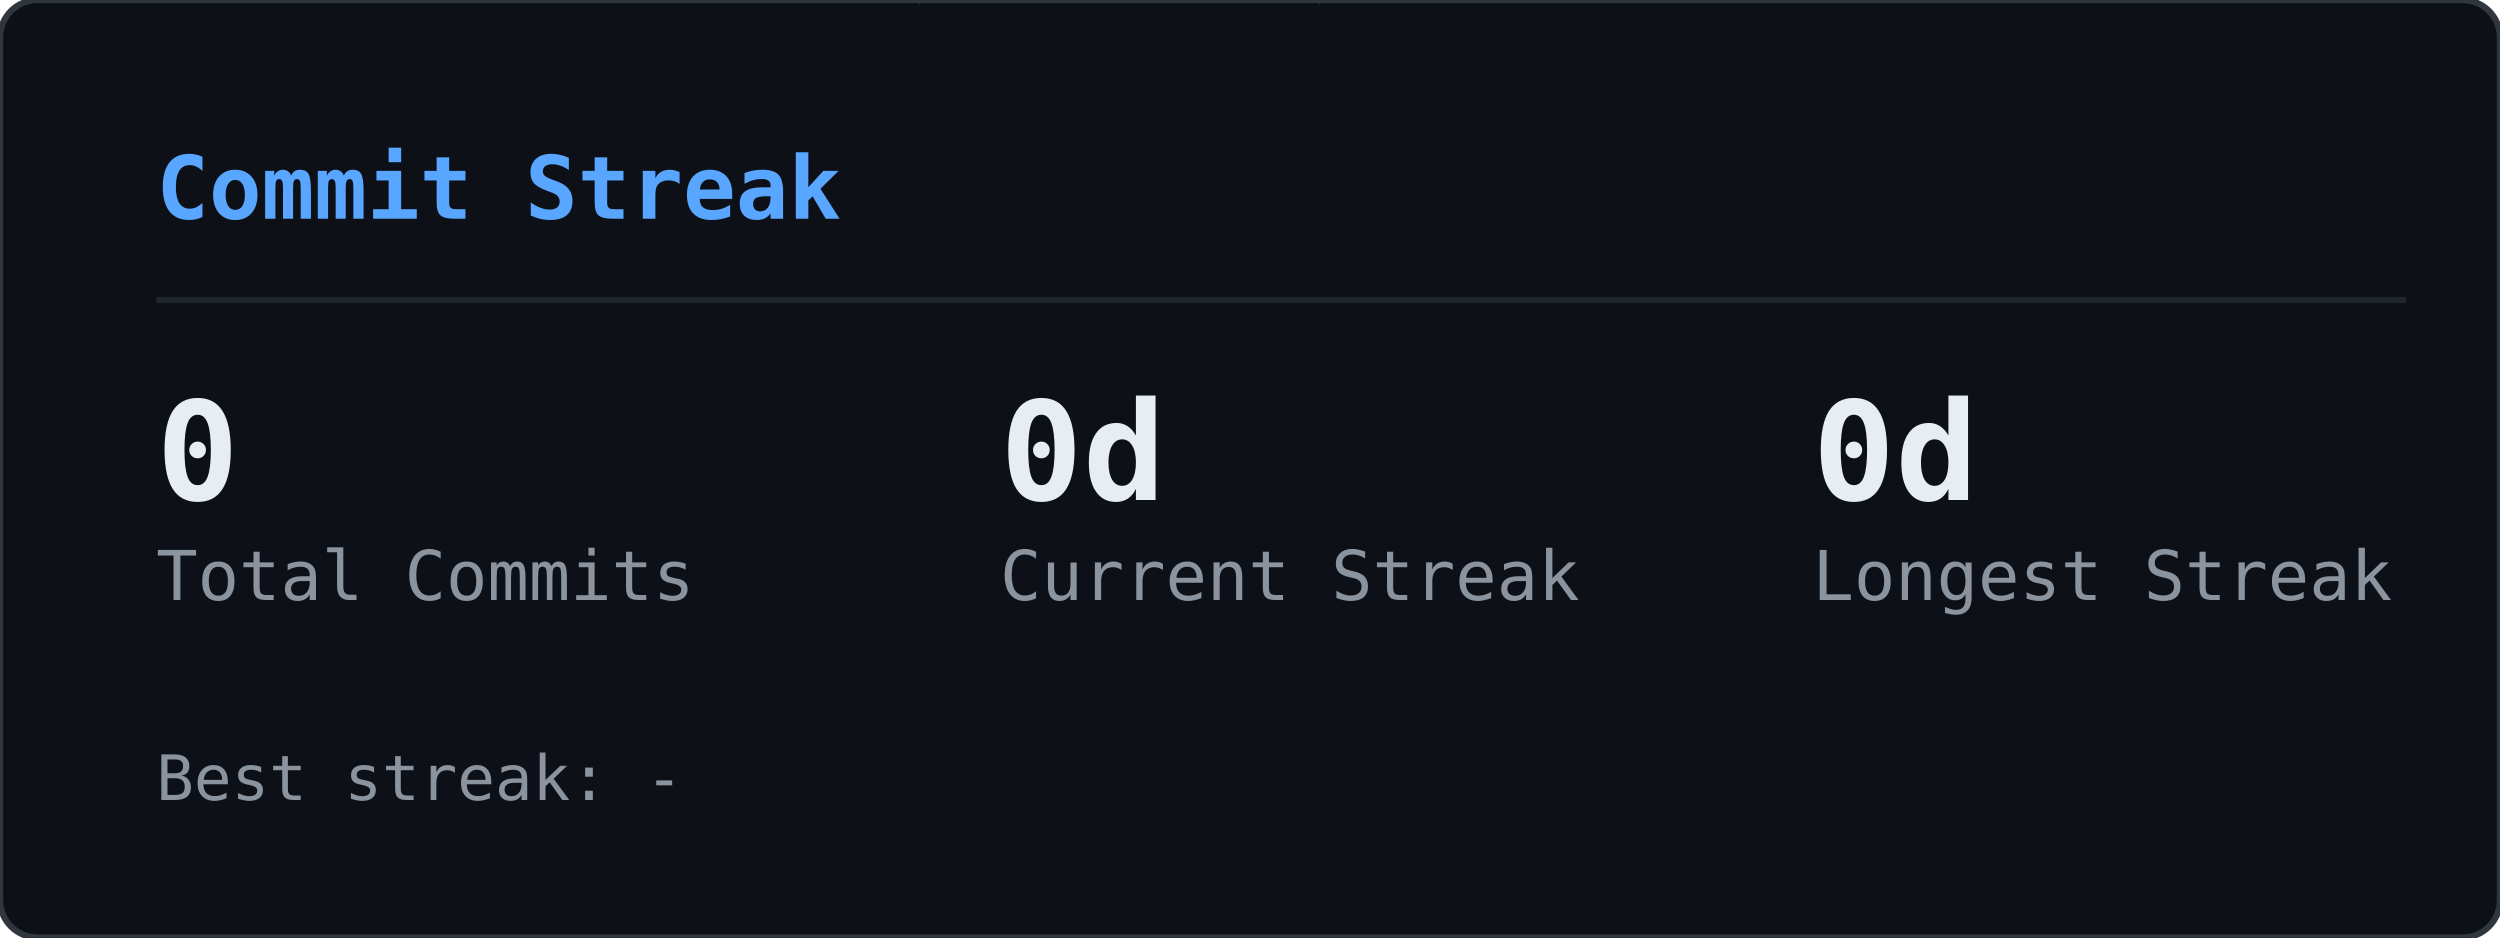
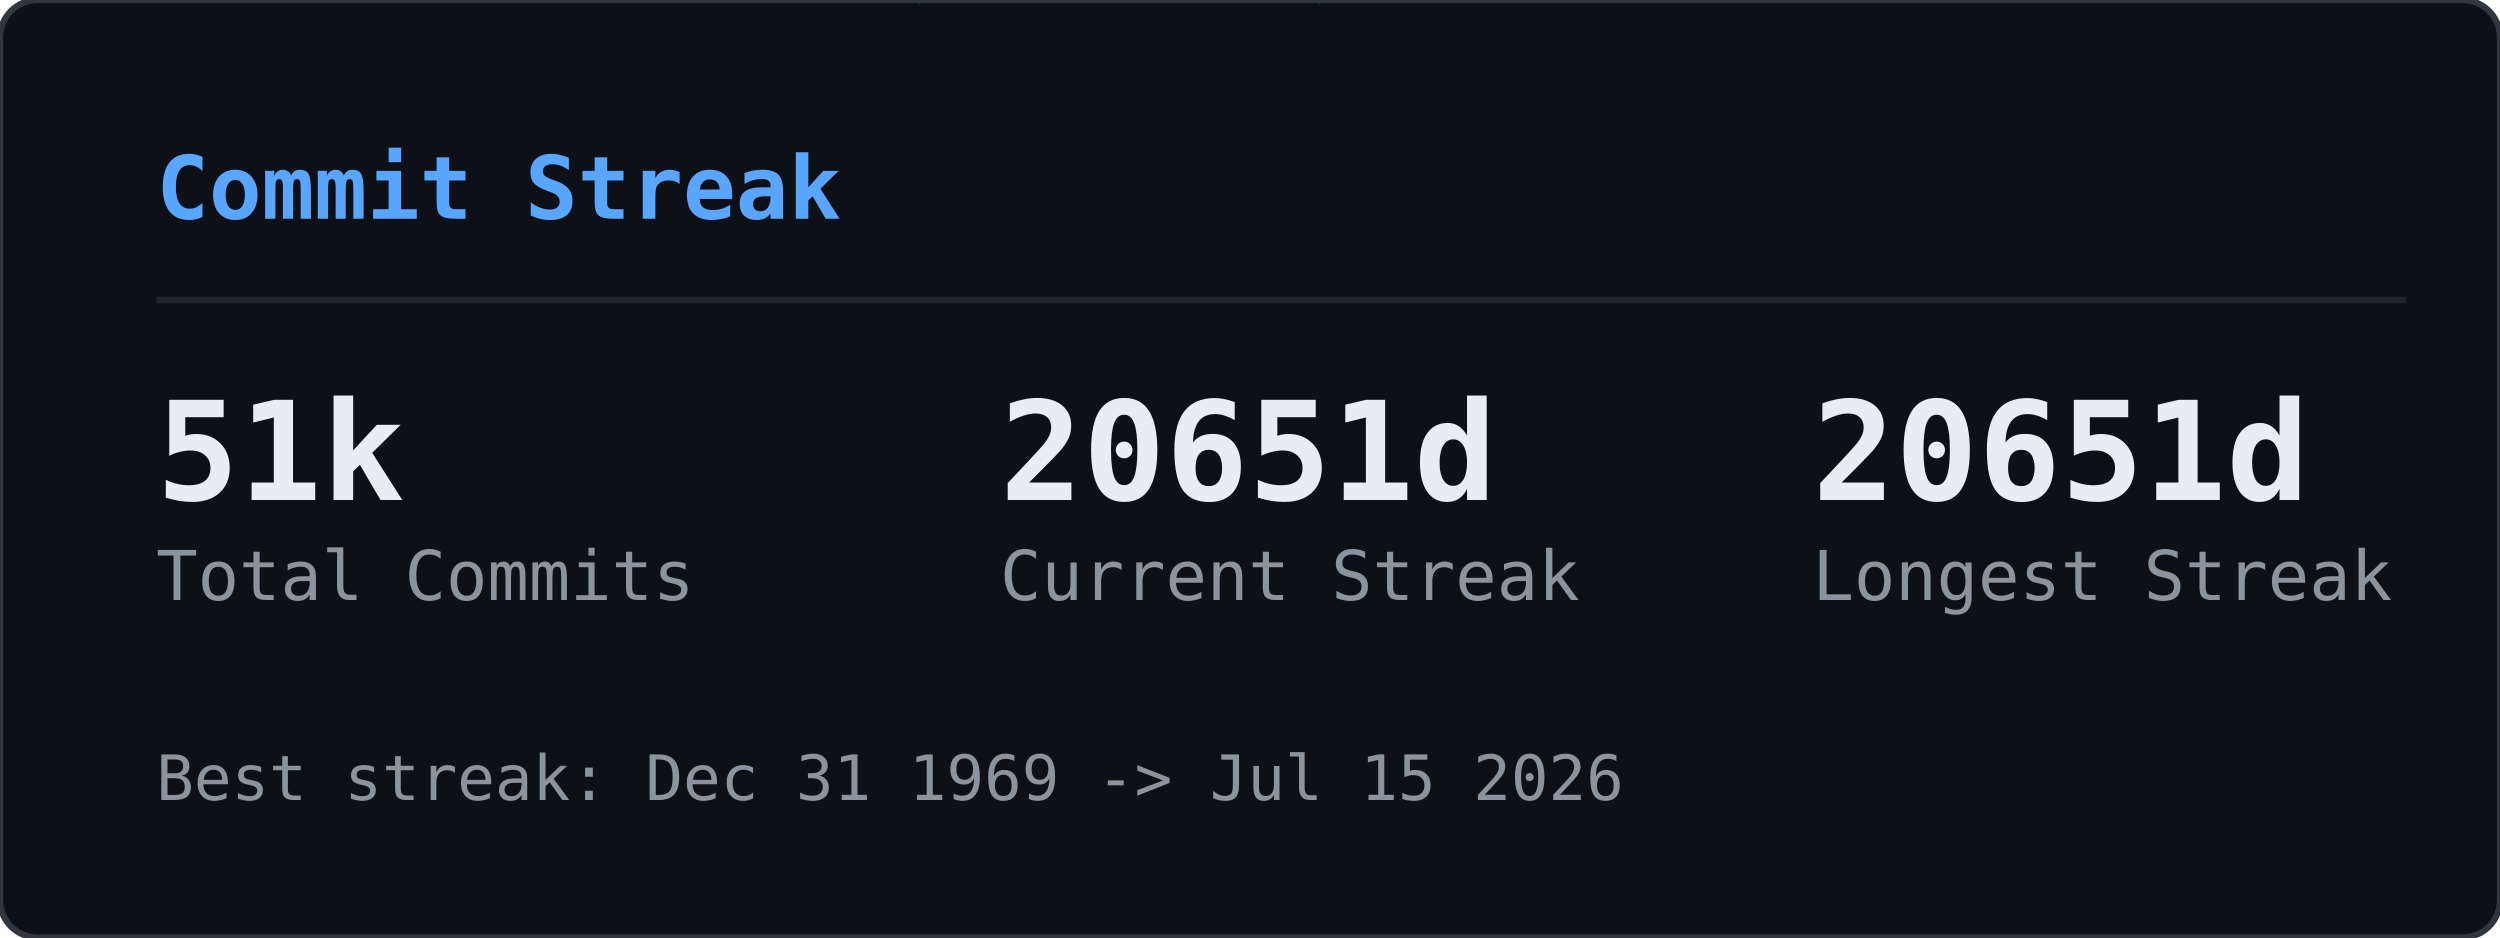
<svg xmlns="http://www.w3.org/2000/svg" width="400" height="150" viewBox="0 0 400 150">
  <defs>
    <clipPath id="gcs-clip">
      <rect width="400" height="150" rx="6" />
    </clipPath>
  </defs>
  <rect width="400" height="150" rx="6" fill="#0d1117" />
  <g clip-path="url(#gcs-clip)">
    <g opacity="0.22">
      <style>@keyframes gcs0{from{transform:translateY(-74px)}to{transform:translateY(164px)}}@keyframes gcs1{from{transform:translateY(-46px)}to{transform:translateY(164px)}}@keyframes gcs2{from{transform:translateY(-46px)}to{transform:translateY(164px)}}@keyframes gcs3{from{transform:translateY(-46px)}to{transform:translateY(164px)}}@keyframes gcs4{from{transform:translateY(-46px)}to{transform:translateY(164px)}}@keyframes gcs5{from{transform:translateY(-46px)}to{transform:translateY(164px)}}@keyframes gcs6{from{transform:translateY(-46px)}to{transform:translateY(164px)}}@keyframes gcs7{from{transform:translateY(-46px)}to{transform:translateY(164px)}}@keyframes gcs8{from{transform:translateY(-46px)}to{transform:translateY(164px)}}@keyframes gcs9{from{transform:translateY(-46px)}to{transform:translateY(164px)}}@keyframes gcs10{from{transform:translateY(-46px)}to{transform:translateY(164px)}}@keyframes gcs11{from{transform:translateY(-46px)}to{transform:translateY(164px)}}@keyframes gcs12{from{transform:translateY(-46px)}to{transform:translateY(164px)}}@keyframes gcs13{from{transform:translateY(-46px)}to{transform:translateY(164px)}}@keyframes gcs14{from{transform:translateY(-46px)}to{transform:translateY(164px)}}@keyframes gcs15{from{transform:translateY(-46px)}to{transform:translateY(164px)}}@keyframes gcs16{from{transform:translateY(-46px)}to{transform:translateY(164px)}}@keyframes gcs17{from{transform:translateY(-46px)}to{transform:translateY(164px)}}@keyframes gcs18{from{transform:translateY(-46px)}to{transform:translateY(164px)}}@keyframes gcs19{from{transform:translateY(-46px)}to{transform:translateY(164px)}}@keyframes gcs20{from{transform:translateY(-46px)}to{transform:translateY(164px)}}@keyframes gcs21{from{transform:translateY(-46px)}to{transform:translateY(164px)}}@keyframes gcs22{from{transform:translateY(-46px)}to{transform:translateY(164px)}}@keyframes gcs23{from{transform:translateY(-46px)}to{transform:translateY(164px)}}@keyframes gcs24{from{transform:translateY(-46px)}to{transform:translateY(164px)}}@keyframes gcs25{from{transform:translateY(-46px)}to{transform:translateY(164px)}}@keyframes gcs26{from{transform:translateY(-46px)}to{transform:translateY(164px)}}@keyframes gcs27{from{transform:translateY(-46px)}to{transform:translateY(164px)}}@keyframes gcs28{from{transform:translateY(-46px)}to{transform:translateY(164px)}}@keyframes gcs29{from{transform:translateY(-46px)}to{transform:translateY(164px)}}</style>
      <g style="animation:gcs0 2.57s linear infinite;animation-delay:-1.18s">
        <text x="391" y="0" font-family="monospace" font-size="12" fill="#00ff41">1</text>
        <text x="391" y="-14" font-family="monospace" font-size="12" fill="#00ff41" opacity="0.83">ﾘ</text>
        <text x="391" y="-28" font-family="monospace" font-size="12" fill="#00ff41" opacity="0.67">ﾉ</text>
        <text x="391" y="-42" font-family="monospace" font-size="12" fill="#00ff41" opacity="0.50">ｬ</text>
        <text x="391" y="-56" font-family="monospace" font-size="12" fill="#00ff41" opacity="0.33">ｮ</text>
        <text x="391" y="-70" font-family="monospace" font-size="12" fill="#00ff41" opacity="0.17">ﾛ</text>
      </g>
      <g style="animation:gcs1 2.84s linear infinite;animation-delay:-0.49s">
        <text x="153" y="0" font-family="monospace" font-size="12" fill="#00ff41">ｩ</text>
        <text x="153" y="-14" font-family="monospace" font-size="12" fill="#00ff41" opacity="0.75">ﾂ</text>
        <text x="153" y="-28" font-family="monospace" font-size="12" fill="#00ff41" opacity="0.50">7</text>
        <text x="153" y="-42" font-family="monospace" font-size="12" fill="#00ff41" opacity="0.25">ﾜ</text>
      </g>
      <g style="animation:gcs2 2.80s linear infinite;animation-delay:-1.17s">
        <text x="97" y="0" font-family="monospace" font-size="12" fill="#00ff41">6</text>
        <text x="97" y="-14" font-family="monospace" font-size="12" fill="#00ff41" opacity="0.75">ﾅ</text>
        <text x="97" y="-28" font-family="monospace" font-size="12" fill="#00ff41" opacity="0.50">ﾒ</text>
        <text x="97" y="-42" font-family="monospace" font-size="12" fill="#00ff41" opacity="0.25">ｽ</text>
      </g>
      <g style="animation:gcs3 2.60s linear infinite;animation-delay:-0.55s">
        <text x="41" y="0" font-family="monospace" font-size="12" fill="#00ff41">ﾕ</text>
        <text x="41" y="-14" font-family="monospace" font-size="12" fill="#00ff41" opacity="0.75">ﾝ</text>
        <text x="41" y="-28" font-family="monospace" font-size="12" fill="#00ff41" opacity="0.50">ｺ</text>
        <text x="41" y="-42" font-family="monospace" font-size="12" fill="#00ff41" opacity="0.25">ﾐ</text>
      </g>
      <g style="animation:gcs4 2.95s linear infinite;animation-delay:-1.59s">
        <text x="369" y="0" font-family="monospace" font-size="12" fill="#00ff41">ﾐ</text>
        <text x="369" y="-14" font-family="monospace" font-size="12" fill="#00ff41" opacity="0.75">ﾏ</text>
        <text x="369" y="-28" font-family="monospace" font-size="12" fill="#00ff41" opacity="0.50">ﾕ</text>
        <text x="369" y="-42" font-family="monospace" font-size="12" fill="#00ff41" opacity="0.25">ﾖ</text>
      </g>
      <g style="animation:gcs5 2.99s linear infinite;animation-delay:-2.87s">
        <text x="185" y="0" font-family="monospace" font-size="12" fill="#00ff41">ﾄ</text>
        <text x="185" y="-14" font-family="monospace" font-size="12" fill="#00ff41" opacity="0.75">ｬ</text>
        <text x="185" y="-28" font-family="monospace" font-size="12" fill="#00ff41" opacity="0.50">ｲ</text>
        <text x="185" y="-42" font-family="monospace" font-size="12" fill="#00ff41" opacity="0.25">ﾆ</text>
      </g>
      <g style="animation:gcs6 2.12s linear infinite;animation-delay:-1.64s">
        <text x="257" y="0" font-family="monospace" font-size="12" fill="#00ff41">ﾉ</text>
        <text x="257" y="-14" font-family="monospace" font-size="12" fill="#00ff41" opacity="0.75">ﾛ</text>
        <text x="257" y="-28" font-family="monospace" font-size="12" fill="#00ff41" opacity="0.50">ﾍ</text>
        <text x="257" y="-42" font-family="monospace" font-size="12" fill="#00ff41" opacity="0.25">ﾂ</text>
      </g>
      <g style="animation:gcs7 1.83s linear infinite;animation-delay:-1.83s">
        <text x="201" y="0" font-family="monospace" font-size="12" fill="#00ff41">ｹ</text>
        <text x="201" y="-14" font-family="monospace" font-size="12" fill="#00ff41" opacity="0.75">4</text>
        <text x="201" y="-28" font-family="monospace" font-size="12" fill="#00ff41" opacity="0.50">ﾎ</text>
        <text x="201" y="-42" font-family="monospace" font-size="12" fill="#00ff41" opacity="0.25">8</text>
      </g>
      <g style="animation:gcs8 3.14s linear infinite;animation-delay:-1.12s">
        <text x="273" y="0" font-family="monospace" font-size="12" fill="#00ff41">ｻ</text>
        <text x="273" y="-14" font-family="monospace" font-size="12" fill="#00ff41" opacity="0.75">ﾑ</text>
        <text x="273" y="-28" font-family="monospace" font-size="12" fill="#00ff41" opacity="0.50">ｹ</text>
        <text x="273" y="-42" font-family="monospace" font-size="12" fill="#00ff41" opacity="0.25">3</text>
      </g>
      <g style="animation:gcs9 1.87s linear infinite;animation-delay:-0.51s">
        <text x="345" y="0" font-family="monospace" font-size="12" fill="#00ff41">ｶ</text>
        <text x="345" y="-14" font-family="monospace" font-size="12" fill="#00ff41" opacity="0.75">9</text>
        <text x="345" y="-28" font-family="monospace" font-size="12" fill="#00ff41" opacity="0.50">ﾋ</text>
        <text x="345" y="-42" font-family="monospace" font-size="12" fill="#00ff41" opacity="0.25">ｫ</text>
      </g>
      <g style="animation:gcs10 2.99s linear infinite;animation-delay:-0.08s">
        <text x="289" y="0" font-family="monospace" font-size="12" fill="#00ff41">1</text>
        <text x="289" y="-14" font-family="monospace" font-size="12" fill="#00ff41" opacity="0.75">ｨ</text>
        <text x="289" y="-28" font-family="monospace" font-size="12" fill="#00ff41" opacity="0.50">4</text>
        <text x="289" y="-42" font-family="monospace" font-size="12" fill="#00ff41" opacity="0.25">ﾎ</text>
      </g>
      <g style="animation:gcs11 1.83s linear infinite;animation-delay:-1.08s">
        <text x="105" y="0" font-family="monospace" font-size="12" fill="#00ff41">ｴ</text>
        <text x="105" y="-14" font-family="monospace" font-size="12" fill="#00ff41" opacity="0.75">2</text>
        <text x="105" y="-28" font-family="monospace" font-size="12" fill="#00ff41" opacity="0.50">ﾍ</text>
        <text x="105" y="-42" font-family="monospace" font-size="12" fill="#00ff41" opacity="0.25">ｽ</text>
      </g>
      <g style="animation:gcs12 2.89s linear infinite;animation-delay:-0.34s">
        <text x="49" y="0" font-family="monospace" font-size="12" fill="#00ff41">0</text>
        <text x="49" y="-14" font-family="monospace" font-size="12" fill="#00ff41" opacity="0.75">ｿ</text>
        <text x="49" y="-28" font-family="monospace" font-size="12" fill="#00ff41" opacity="0.50">ｬ</text>
        <text x="49" y="-42" font-family="monospace" font-size="12" fill="#00ff41" opacity="0.25">ｸ</text>
      </g>
      <g style="animation:gcs13 2.25s linear infinite;animation-delay:-0.66s">
        <text x="121" y="0" font-family="monospace" font-size="12" fill="#00ff41">ｾ</text>
        <text x="121" y="-14" font-family="monospace" font-size="12" fill="#00ff41" opacity="0.75">ｻ</text>
        <text x="121" y="-28" font-family="monospace" font-size="12" fill="#00ff41" opacity="0.50">ﾅ</text>
        <text x="121" y="-42" font-family="monospace" font-size="12" fill="#00ff41" opacity="0.25">ｫ</text>
      </g>
      <g style="animation:gcs14 3.03s linear infinite;animation-delay:-0.25s">
        <text x="321" y="0" font-family="monospace" font-size="12" fill="#00ff41">ｸ</text>
        <text x="321" y="-14" font-family="monospace" font-size="12" fill="#00ff41" opacity="0.75">2</text>
        <text x="321" y="-28" font-family="monospace" font-size="12" fill="#00ff41" opacity="0.50">1</text>
        <text x="321" y="-42" font-family="monospace" font-size="12" fill="#00ff41" opacity="0.25">ｶ</text>
      </g>
      <g style="animation:gcs15 1.65s linear infinite;animation-delay:-0.75s">
        <text x="265" y="0" font-family="monospace" font-size="12" fill="#00ff41">2</text>
        <text x="265" y="-14" font-family="monospace" font-size="12" fill="#00ff41" opacity="0.75">ﾙ</text>
        <text x="265" y="-28" font-family="monospace" font-size="12" fill="#00ff41" opacity="0.50">ｫ</text>
        <text x="265" y="-42" font-family="monospace" font-size="12" fill="#00ff41" opacity="0.25">ｱ</text>
      </g>
      <g style="animation:gcs16 1.60s linear infinite;animation-delay:-0.63s">
        <text x="209" y="0" font-family="monospace" font-size="12" fill="#00ff41">ｯ</text>
        <text x="209" y="-14" font-family="monospace" font-size="12" fill="#00ff41" opacity="0.75">0</text>
        <text x="209" y="-28" font-family="monospace" font-size="12" fill="#00ff41" opacity="0.50">ｮ</text>
        <text x="209" y="-42" font-family="monospace" font-size="12" fill="#00ff41" opacity="0.25">ﾌ</text>
      </g>
      <g style="animation:gcs17 1.69s linear infinite;animation-delay:-1.07s">
        <text x="153" y="0" font-family="monospace" font-size="12" fill="#00ff41">ﾓ</text>
        <text x="153" y="-14" font-family="monospace" font-size="12" fill="#00ff41" opacity="0.75">ﾛ</text>
        <text x="153" y="-28" font-family="monospace" font-size="12" fill="#00ff41" opacity="0.50">ﾘ</text>
        <text x="153" y="-42" font-family="monospace" font-size="12" fill="#00ff41" opacity="0.25">ｾ</text>
      </g>
      <g style="animation:gcs18 2.46s linear infinite;animation-delay:-2.04s">
        <text x="353" y="0" font-family="monospace" font-size="12" fill="#00ff41">ﾍ</text>
        <text x="353" y="-14" font-family="monospace" font-size="12" fill="#00ff41" opacity="0.75">ﾌ</text>
        <text x="353" y="-28" font-family="monospace" font-size="12" fill="#00ff41" opacity="0.50">ﾆ</text>
        <text x="353" y="-42" font-family="monospace" font-size="12" fill="#00ff41" opacity="0.25">1</text>
      </g>
      <g style="animation:gcs19 1.65s linear infinite;animation-delay:-0.46s">
        <text x="169" y="0" font-family="monospace" font-size="12" fill="#00ff41">ﾝ</text>
        <text x="169" y="-14" font-family="monospace" font-size="12" fill="#00ff41" opacity="0.75">ｩ</text>
        <text x="169" y="-28" font-family="monospace" font-size="12" fill="#00ff41" opacity="0.50">ｯ</text>
        <text x="169" y="-42" font-family="monospace" font-size="12" fill="#00ff41" opacity="0.25">1</text>
      </g>
      <g style="animation:gcs20 2.85s linear infinite;animation-delay:-0.83s">
        <text x="369" y="0" font-family="monospace" font-size="12" fill="#00ff41">ｺ</text>
        <text x="369" y="-14" font-family="monospace" font-size="12" fill="#00ff41" opacity="0.75">ｩ</text>
        <text x="369" y="-28" font-family="monospace" font-size="12" fill="#00ff41" opacity="0.50">ﾎ</text>
        <text x="369" y="-42" font-family="monospace" font-size="12" fill="#00ff41" opacity="0.25">ﾈ</text>
      </g>
      <g style="animation:gcs21 2.28s linear infinite;animation-delay:-2.05s">
        <text x="57" y="0" font-family="monospace" font-size="12" fill="#00ff41">3</text>
        <text x="57" y="-14" font-family="monospace" font-size="12" fill="#00ff41" opacity="0.75">ﾈ</text>
        <text x="57" y="-28" font-family="monospace" font-size="12" fill="#00ff41" opacity="0.50">ｪ</text>
        <text x="57" y="-42" font-family="monospace" font-size="12" fill="#00ff41" opacity="0.25">ｭ</text>
      </g>
      <g style="animation:gcs22 1.99s linear infinite;animation-delay:-1.96s">
        <text x="257" y="0" font-family="monospace" font-size="12" fill="#00ff41">ｿ</text>
        <text x="257" y="-14" font-family="monospace" font-size="12" fill="#00ff41" opacity="0.75">ﾇ</text>
        <text x="257" y="-28" font-family="monospace" font-size="12" fill="#00ff41" opacity="0.50">1</text>
        <text x="257" y="-42" font-family="monospace" font-size="12" fill="#00ff41" opacity="0.25">ｯ</text>
      </g>
      <g style="animation:gcs23 2.49s linear infinite;animation-delay:-1.45s">
        <text x="201" y="0" font-family="monospace" font-size="12" fill="#00ff41">ﾝ</text>
        <text x="201" y="-14" font-family="monospace" font-size="12" fill="#00ff41" opacity="0.75">ﾍ</text>
        <text x="201" y="-28" font-family="monospace" font-size="12" fill="#00ff41" opacity="0.50">ﾄ</text>
        <text x="201" y="-42" font-family="monospace" font-size="12" fill="#00ff41" opacity="0.25">0</text>
      </g>
      <g style="animation:gcs24 2.19s linear infinite;animation-delay:-0.87s">
        <text x="145" y="0" font-family="monospace" font-size="12" fill="#00ff41">ｯ</text>
        <text x="145" y="-14" font-family="monospace" font-size="12" fill="#00ff41" opacity="0.75">ﾆ</text>
        <text x="145" y="-28" font-family="monospace" font-size="12" fill="#00ff41" opacity="0.50">ｱ</text>
        <text x="145" y="-42" font-family="monospace" font-size="12" fill="#00ff41" opacity="0.25">ﾅ</text>
      </g>
      <g style="animation:gcs25 1.93s linear infinite;animation-delay:-0.80s">
        <text x="89" y="0" font-family="monospace" font-size="12" fill="#00ff41">3</text>
        <text x="89" y="-14" font-family="monospace" font-size="12" fill="#00ff41" opacity="0.75">2</text>
        <text x="89" y="-28" font-family="monospace" font-size="12" fill="#00ff41" opacity="0.50">ﾃ</text>
        <text x="89" y="-42" font-family="monospace" font-size="12" fill="#00ff41" opacity="0.25">ﾛ</text>
      </g>
      <g style="animation:gcs26 1.59s linear infinite;animation-delay:-0.11s">
        <text x="161" y="0" font-family="monospace" font-size="12" fill="#00ff41">ﾋ</text>
        <text x="161" y="-14" font-family="monospace" font-size="12" fill="#00ff41" opacity="0.75">ﾗ</text>
        <text x="161" y="-28" font-family="monospace" font-size="12" fill="#00ff41" opacity="0.50">3</text>
        <text x="161" y="-42" font-family="monospace" font-size="12" fill="#00ff41" opacity="0.25">ﾉ</text>
      </g>
      <g style="animation:gcs27 2.57s linear infinite;animation-delay:-0.53s">
        <text x="105" y="0" font-family="monospace" font-size="12" fill="#00ff41">0</text>
        <text x="105" y="-14" font-family="monospace" font-size="12" fill="#00ff41" opacity="0.75">ｨ</text>
        <text x="105" y="-28" font-family="monospace" font-size="12" fill="#00ff41" opacity="0.50">ﾔ</text>
        <text x="105" y="-42" font-family="monospace" font-size="12" fill="#00ff41" opacity="0.25">1</text>
      </g>
      <g style="animation:gcs28 2.61s linear infinite;animation-delay:-0.96s">
        <text x="177" y="0" font-family="monospace" font-size="12" fill="#00ff41">ﾑ</text>
        <text x="177" y="-14" font-family="monospace" font-size="12" fill="#00ff41" opacity="0.75">ﾜ</text>
        <text x="177" y="-28" font-family="monospace" font-size="12" fill="#00ff41" opacity="0.50">ﾏ</text>
        <text x="177" y="-42" font-family="monospace" font-size="12" fill="#00ff41" opacity="0.25">ｱ</text>
      </g>
      <g style="animation:gcs29 2.85s linear infinite;animation-delay:-0.85s">
        <text x="249" y="0" font-family="monospace" font-size="12" fill="#00ff41">8</text>
        <text x="249" y="-14" font-family="monospace" font-size="12" fill="#00ff41" opacity="0.75">ﾃ</text>
        <text x="249" y="-28" font-family="monospace" font-size="12" fill="#00ff41" opacity="0.50">ﾙ</text>
        <text x="249" y="-42" font-family="monospace" font-size="12" fill="#00ff41" opacity="0.25">ﾔ</text>
      </g>
    </g>
  </g>
  <rect width="400" height="150" rx="6" fill="none" stroke="#30363d" stroke-width="1" />
  <text x="25" y="35" font-family="monospace" font-size="14" font-weight="600" fill="#58a6ff">Commit Streak</text>
  <line x1="25" y1="48" x2="385" y2="48" stroke="#21262d" stroke-width="1" />
-   <text x="25" y="80" font-family="monospace" font-size="22" font-weight="700" fill="#e6edf3">0</text>
+   <text x="25" y="80" font-family="monospace" font-size="22" font-weight="700" fill="#e6edf3">51k</text>
  <text x="25" y="96" font-family="monospace" font-size="11" fill="#8b949e">Total Commits</text>
-   <text x="160" y="80" font-family="monospace" font-size="22" font-weight="700" fill="#e6edf3">0d</text>
+   <text x="160" y="80" font-family="monospace" font-size="22" font-weight="700" fill="#e6edf3">20651d</text>
  <text x="160" y="96" font-family="monospace" font-size="11" fill="#8b949e">Current Streak</text>
-   <text x="290" y="80" font-family="monospace" font-size="22" font-weight="700" fill="#e6edf3">0d</text>
+   <text x="290" y="80" font-family="monospace" font-size="22" font-weight="700" fill="#e6edf3">20651d</text>
  <text x="290" y="96" font-family="monospace" font-size="11" fill="#8b949e">Longest Streak</text>
-   <text x="25" y="128" font-family="monospace" font-size="10" fill="#8b949e">Best streak: -</text>
+   <text x="25" y="128" font-family="monospace" font-size="10" fill="#8b949e">Best streak: Dec 31 1969 -&gt; Jul 15 2026</text>
</svg>
